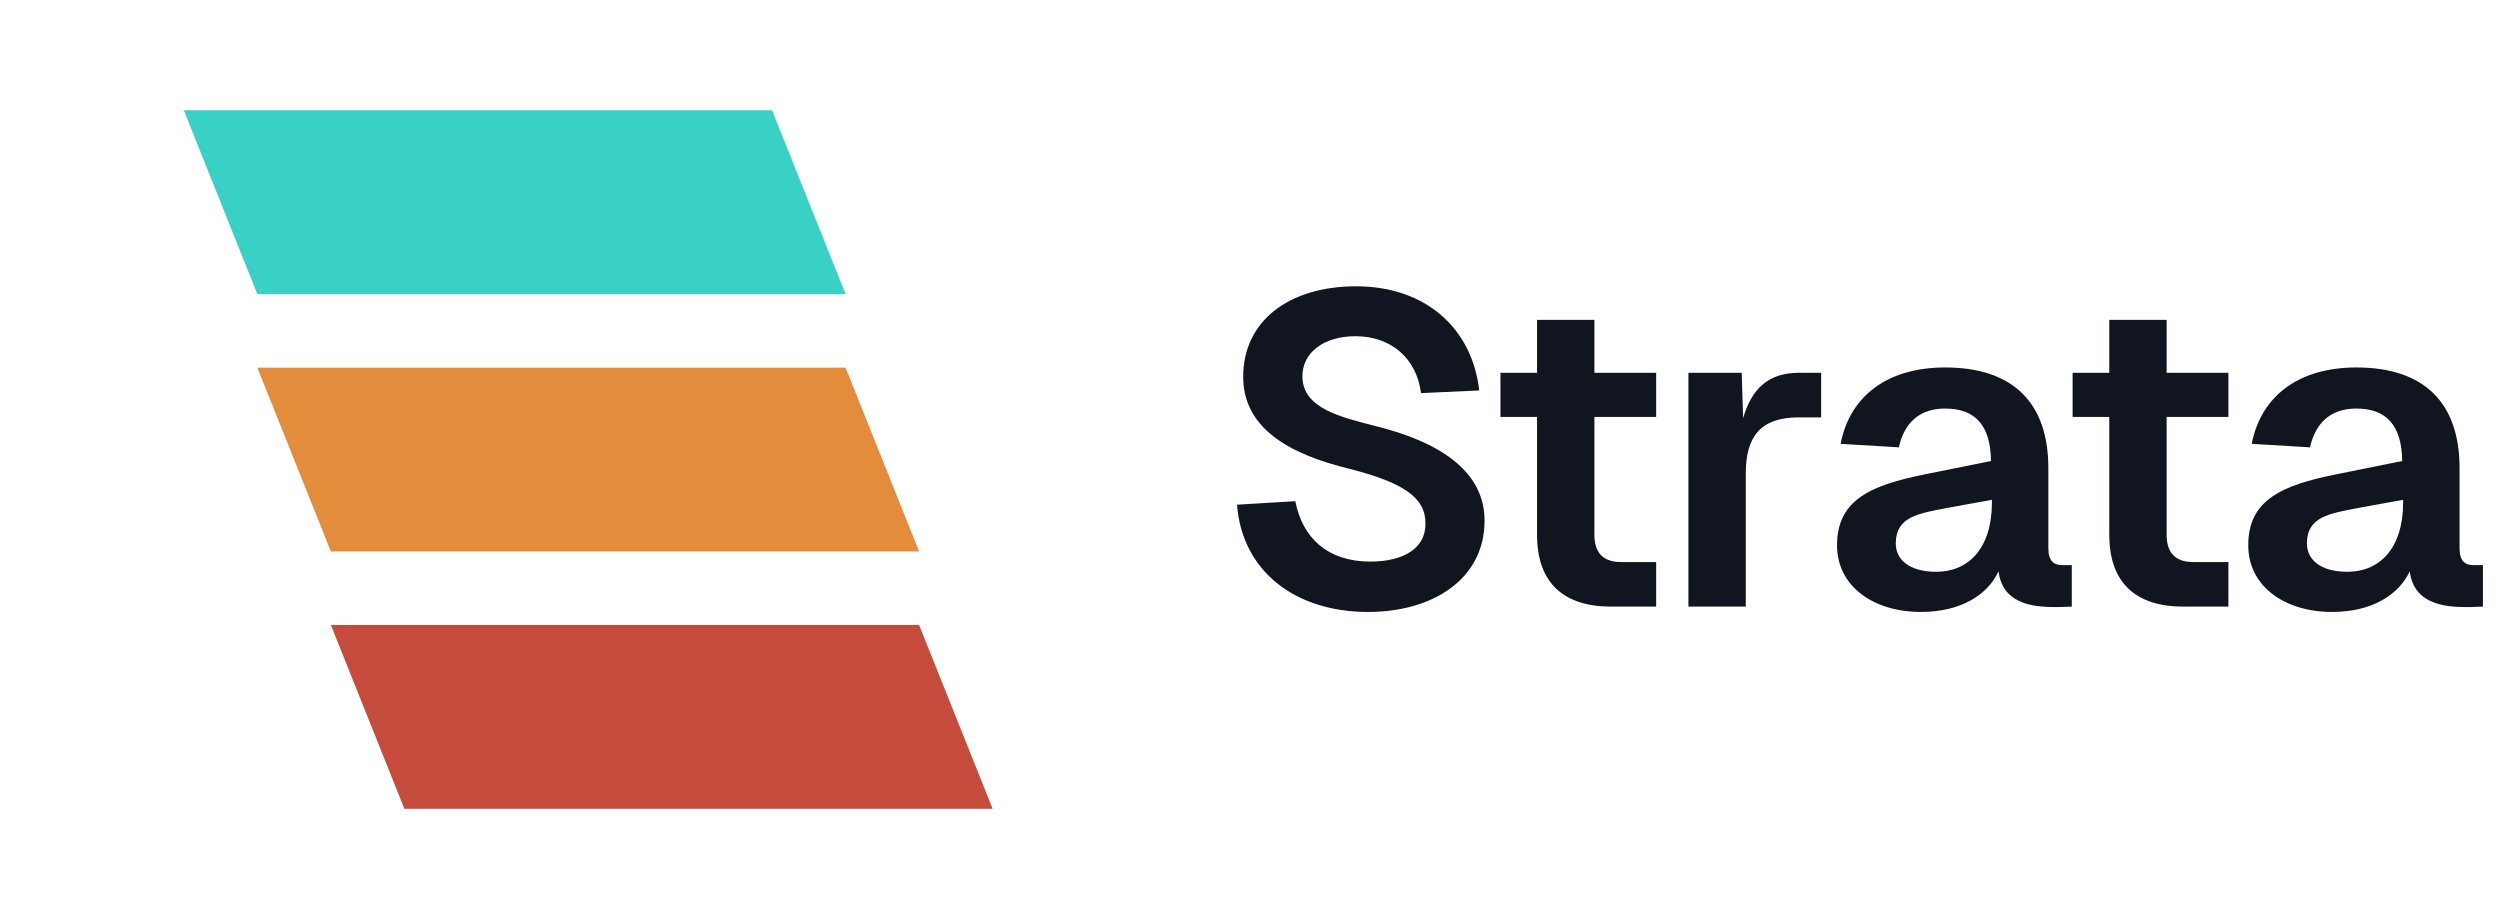
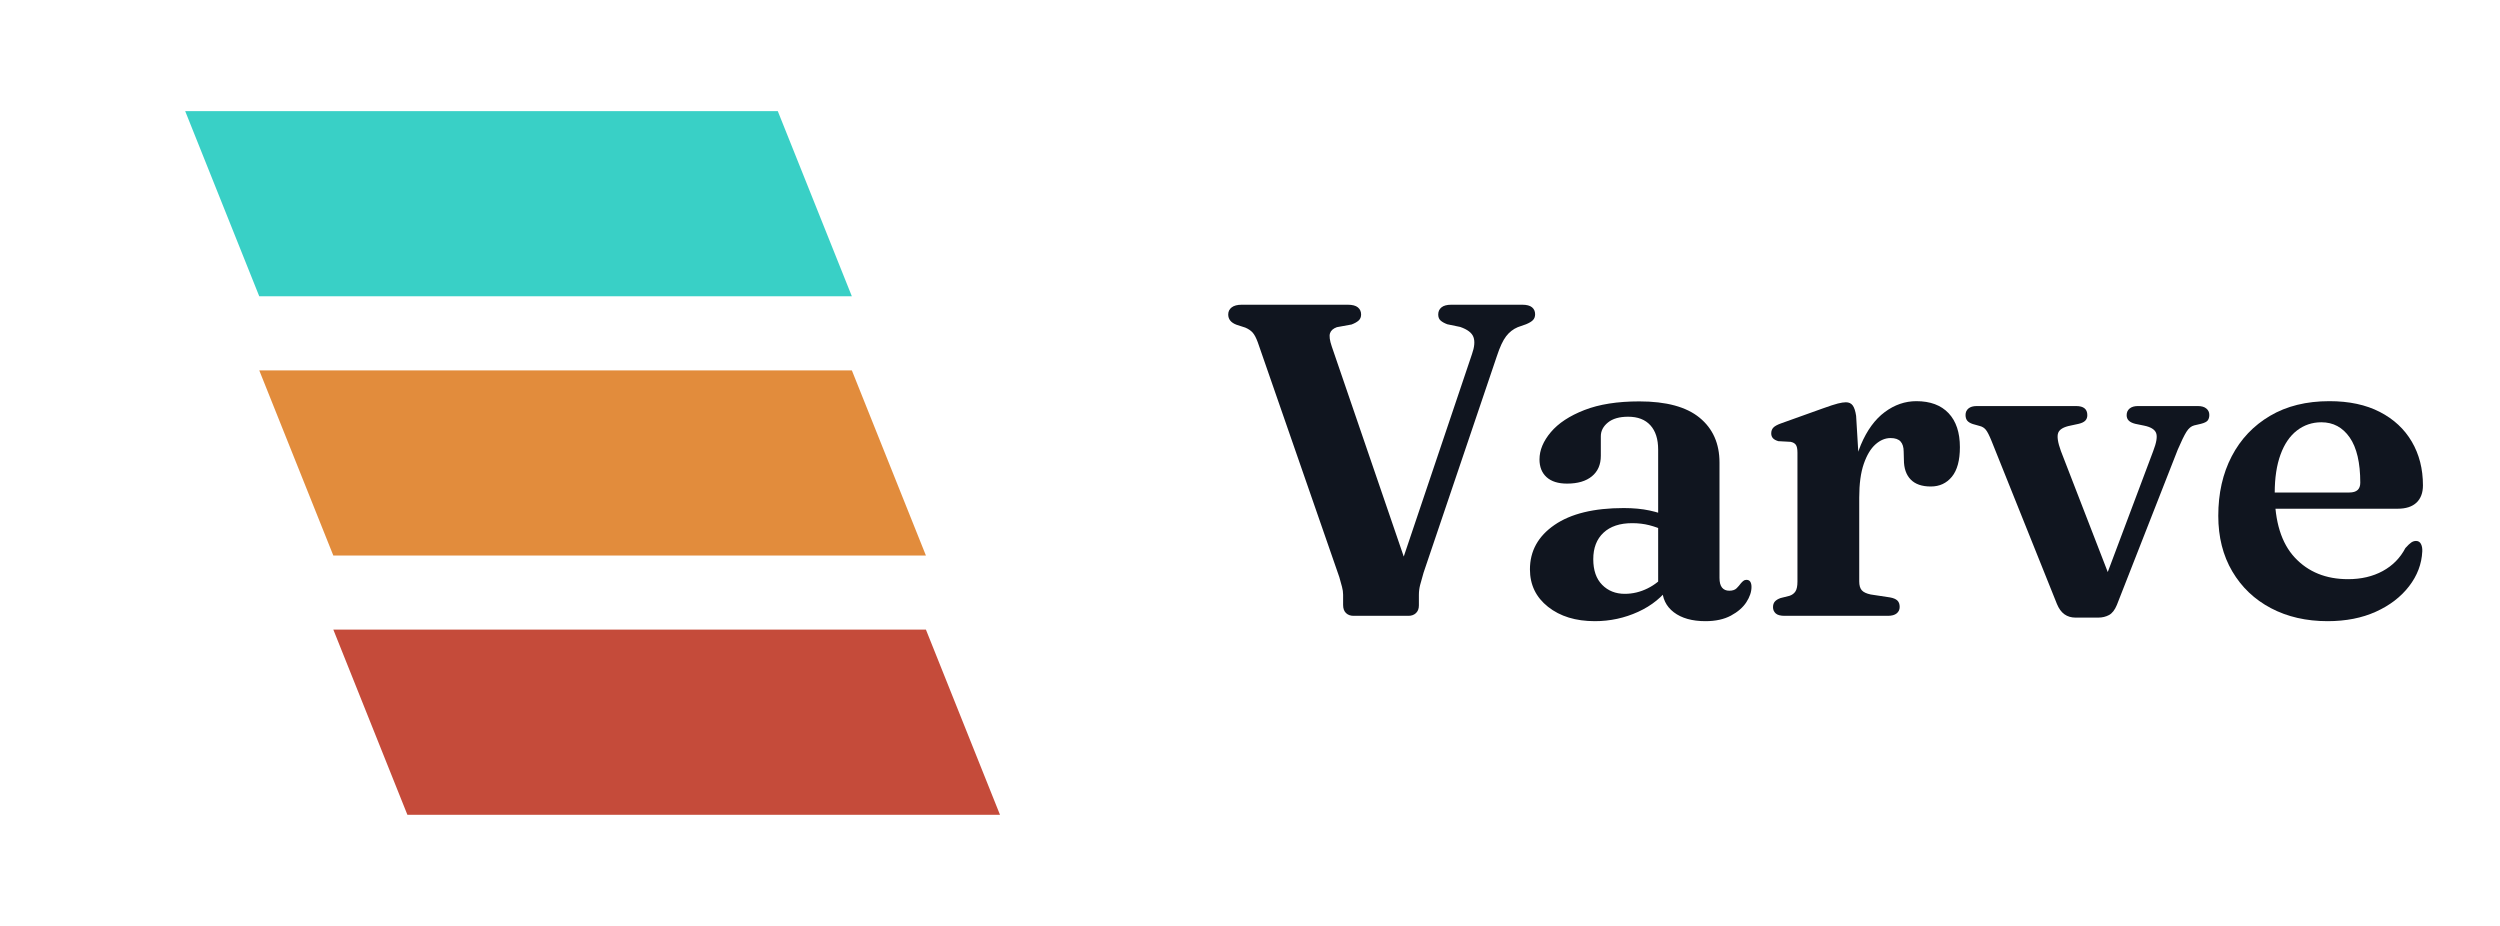
- <svg xmlns="http://www.w3.org/2000/svg" viewBox="0 14 272 100">
+ <svg xmlns="http://www.w3.org/2000/svg" viewBox="0 14 270 100">
  <path d="M20,26 H84 L92,46 H28 Z" fill="#39D0C6" />
  <path d="M28,54 H92 L100,74 H36 Z" fill="#E28C3C" />
  <path d="M36,82 H100 L108,102 H44 Z" fill="#C54B3A" />
-   <g transform="translate(132,80)" fill="#10151F">
-     <path d="M8.93-11.47L2.59-11.09C3.12-3.98 8.78 0.58 16.85 0.58C23.81 0.58 29.52-2.93 29.52-9.36C29.52-14.74 24.62-17.95 17.52-19.68C13.78-20.64 9.79-21.60 9.70-24.96C9.65-27.65 12.05-29.42 15.46-29.42C19.39-29.42 22.13-26.98 22.61-23.23L28.94-23.52C28.18-30.24 23.14-34.85 15.55-34.85C8.21-34.85 3.26-31.06 3.26-25.01C3.26-19.49 8.11-16.61 14.88-14.98C20.64-13.49 23.09-11.90 23.09-9.07C23.14-6.34 20.69-4.90 17.09-4.90C12.43-4.90 9.70-7.49 8.93-11.47M35.23-31.20L35.23-25.44L31.25-25.44L31.25-20.64L35.23-20.64L35.23-7.82C35.23-2.64 38.06 0 43.30 0L48.19 0L48.19-4.85L44.35-4.85C42.43-4.85 41.47-5.86 41.47-7.82L41.47-20.64L48.19-20.64L48.19-25.44L41.47-25.44L41.47-31.20M51.70-25.44L51.70 0L57.94 0L57.94-14.50C57.94-18.58 59.62-20.59 63.70-20.59L66.14-20.59L66.14-25.44L63.74-25.44C60.48-25.44 58.61-23.81 57.65-20.50L57.50-25.44M68.26-17.71L74.59-17.33C75.22-20.11 76.94-21.55 79.63-21.55C82.94-21.55 84.58-19.68 84.62-15.84L77.47-14.40C71.52-13.20 67.87-11.62 67.87-6.67C67.87-2.16 71.90 0.58 76.99 0.58C81.41 0.58 84.29-1.34 85.44-3.84C85.92 0.10 90 0.05 91.97 0.05L93.41 0L93.41-4.51L92.45-4.51C91.49-4.51 90.86-4.90 90.86-6.38L90.86-15.07C90.86-22.22 86.98-26.02 79.63-26.02C73.39-26.02 69.26-22.94 68.26-17.71M74.26-6.86C74.26-9.79 76.70-10.13 79.92-10.75L84.72-11.62L84.72-11.33C84.72-6.29 82.13-3.79 78.67-3.79C75.70-3.79 74.26-5.14 74.26-6.86M97.49-31.20L97.49-25.44L93.50-25.44L93.50-20.64L97.49-20.64L97.49-7.82C97.49-2.64 100.32 0 105.55 0L110.45 0L110.45-4.85L106.61-4.85C104.69-4.85 103.73-5.86 103.73-7.82L103.73-20.64L110.45-20.64L110.45-25.44L103.73-25.44L103.73-31.20M112.99-17.71L119.33-17.33C119.95-20.11 121.68-21.55 124.37-21.55C127.68-21.55 129.31-19.68 129.36-15.84L122.21-14.40C116.26-13.20 112.61-11.62 112.61-6.67C112.61-2.16 116.64 0.58 121.73 0.58C126.14 0.58 129.02-1.34 130.18-3.84C130.66 0.10 134.74 0.05 136.70 0.05L138.14 0L138.14-4.51L137.18-4.51C136.22-4.51 135.60-4.90 135.60-6.38L135.60-15.07C135.60-22.22 131.71-26.02 124.37-26.02C118.13-26.02 114-22.94 112.99-17.71M118.99-6.86C118.99-9.79 121.44-10.13 124.66-10.75L129.46-11.62L129.46-11.33C129.46-6.29 126.86-3.79 123.41-3.79C120.43-3.79 118.99-5.14 118.99-6.86" />
+   <g transform="translate(132,80.51) scale(0.024,-0.024)" fill="#10151F">
+     <path transform="translate(0,0)" d="M972 1356Q972 1376 986.5 1388Q1001 1400 1031 1400L1350 1400Q1380 1400 1394 1388.5Q1408 1377 1408 1357Q1408 1341 1398.5 1331Q1389 1321 1367 1312L1330 1299Q1299 1286 1277.5 1258Q1256 1230 1236 1169L906 194Q896 160 890.5 138.5Q885 117 885 94L885 47Q885 25 872 12.5Q859 0 838 0L591 0Q570 0 557 12.5Q544 25 544 49L544 95Q544 112 539 130.5Q534 149 527 174L160 1231Q149 1261 137 1274.5Q125 1288 104 1297L64 1310Q27 1324 27 1356Q27 1376 42.5 1388Q58 1400 88 1400L565 1400Q596 1400 610.5 1388Q625 1376 625 1356Q625 1339 614 1329Q603 1319 582 1311L516 1299Q491 1290 485 1271.5Q479 1253 493 1212L850 170L760 98L1124 1178Q1141 1226 1130.5 1254.5Q1120 1283 1071 1300L1013 1312Q994 1319 983 1328.5Q972 1338 972 1356Z" />
+     <path transform="translate(1301.71,0)" d="M678 126L678 145L660 149L660 748Q660 819 625 857.5Q590 896 525 896Q466 896 434 870Q402 844 402 808L402 720Q402 661 362 628Q322 595 250 595Q190 595 158 624Q126 653 126 704Q126 766 177 826.5Q228 887 328 926Q428 965 575 965Q757 965 846.5 891.5Q936 818 936 690L936 171Q936 141 947.5 127Q959 113 980 113Q1002 113 1013 124Q1024 135 1032 146Q1037 152 1043 157Q1049 162 1057 162Q1069 162 1074.5 153.5Q1080 145 1080 130Q1080 97 1057 61.5Q1034 26 987.5 1Q941 -24 873 -24Q783 -24 730.5 16Q678 56 678 126ZM83 209Q83 333 193.5 409Q304 485 505 485Q570 485 621.5 474Q673 463 710 445L689 383Q655 399 619.5 408Q584 417 543 417Q460 417 414 374Q368 331 368 255Q368 180 408 139.5Q448 99 510 99Q563 99 612.5 123.5Q662 148 696 191L716 137Q662 60 570 18Q478 -24 375 -24Q246 -24 164.5 40.5Q83 105 83 209Z" />
+     <path transform="translate(2401.54,0)" d="M431 528Q431 672 472.5 770Q514 868 580 917Q646 966 722 966Q816 966 867 912Q918 858 918 759Q918 670 882 626Q846 582 787 582Q727 582 696.5 613.5Q666 645 666 702L665 739Q665 769 651 784.5Q637 800 606 800Q570 800 538 771.5Q506 743 485.5 684Q465 625 465 532ZM451 900L465 667L465 155Q465 128 476.5 115Q488 102 517 96L603 83Q626 79 636.5 69Q647 59 647 40Q647 22 633.5 11Q620 0 594 0L129 0Q101 0 89 11Q77 22 77 39Q77 55 85.5 64.5Q94 74 111 80L151 90Q169 96 178 110Q187 124 187 154L187 734Q187 760 179.5 770Q172 780 156 783L101 786Q84 791 76.5 799.5Q69 808 69 821Q69 837 78.5 847Q88 857 113 866L300 933Q347 950 369 955.5Q391 961 405 961Q425 961 435.5 947Q446 933 451 900Z" />
+     <path transform="translate(3337.92,0)" d="M604 -8L502 -8Q473 -8 452 7Q431 22 418 54L124 787Q109 824 98.5 837Q88 850 72 854L40 863Q22 869 14.5 878.5Q7 888 7 904Q7 922 20 933Q33 944 57 944L505 944Q555 944 555 903Q555 888 546 878.5Q537 869 516 864L479 856Q433 847 424 823.5Q415 800 436 742L671 135L609 96L851 740Q874 799 864.5 823Q855 847 810 856L771 864Q751 869 741.5 878.5Q732 888 732 903Q732 922 745.5 933Q759 944 782 944L1053 944Q1077 944 1090.5 933Q1104 922 1104 904Q1104 889 1097 879.5Q1090 870 1066 864L1036 857Q1016 852 1001 828Q986 804 962 748L688 49Q674 15 652.5 3.5Q631 -8 604 -8Z" />
+     <path transform="translate(4414.26,0)" d="M989 587Q989 537 960 509.5Q931 482 875 482L250 482L250 555L658 555Q707 555 707 599Q707 734 659.5 802.5Q612 871 532 871Q470 871 422 834Q374 797 348 725.5Q322 654 322 553Q322 359 412.5 262Q503 165 652 165Q741 165 808 201.5Q875 238 910 305Q927 324 937 330.5Q947 337 958 337Q973 337 980 323.5Q987 310 986 290Q982 205 926.5 133Q871 61 777 18.5Q683 -24 560 -24Q416 -24 305 34.5Q194 93 131 200Q68 307 68 450Q68 602 128.5 718Q189 834 301 900Q413 966 568 966Q701 966 795 917.5Q889 869 939 783.5Q989 698 989 587Z" />
  </g>
</svg>
